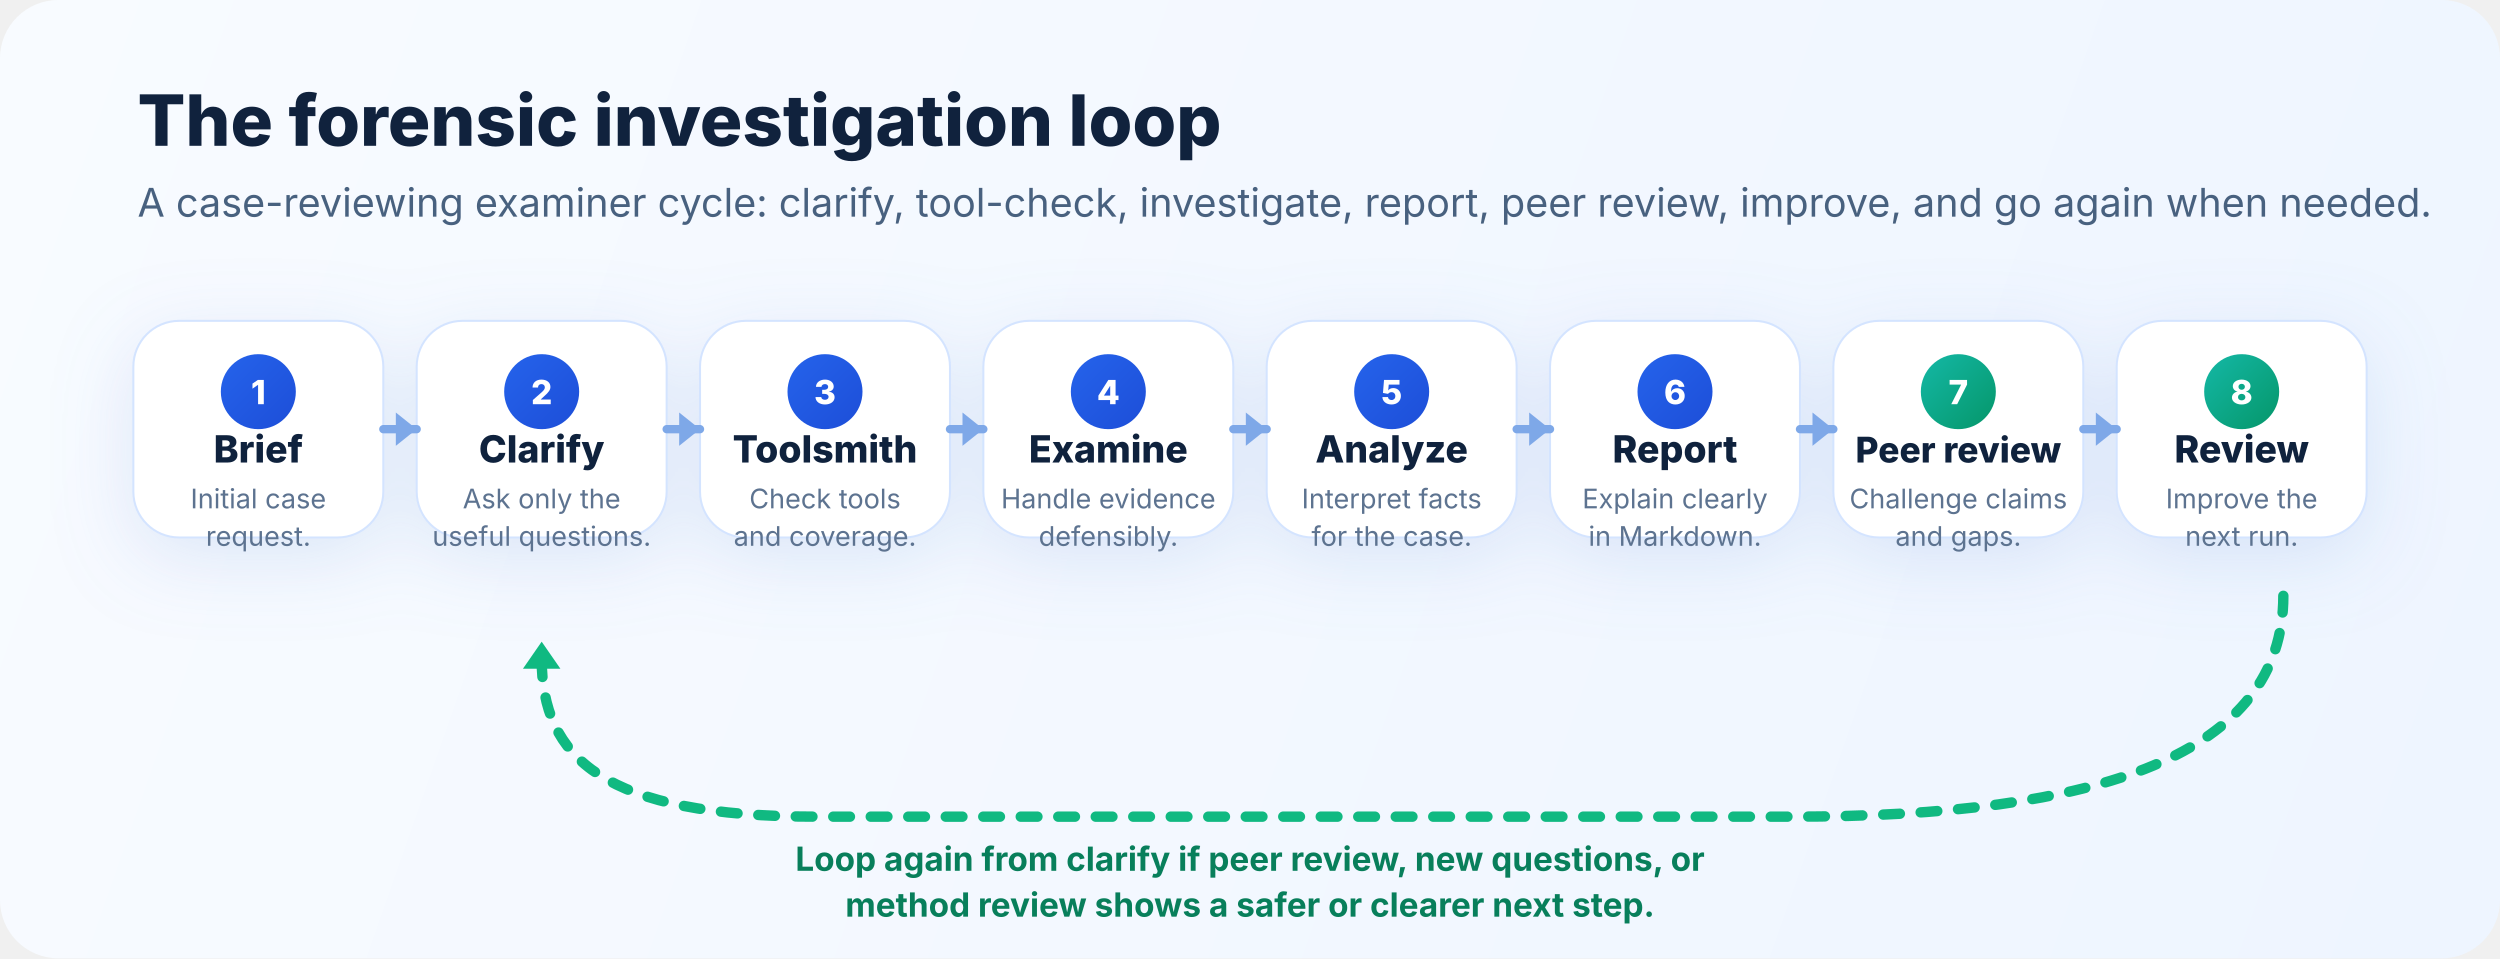
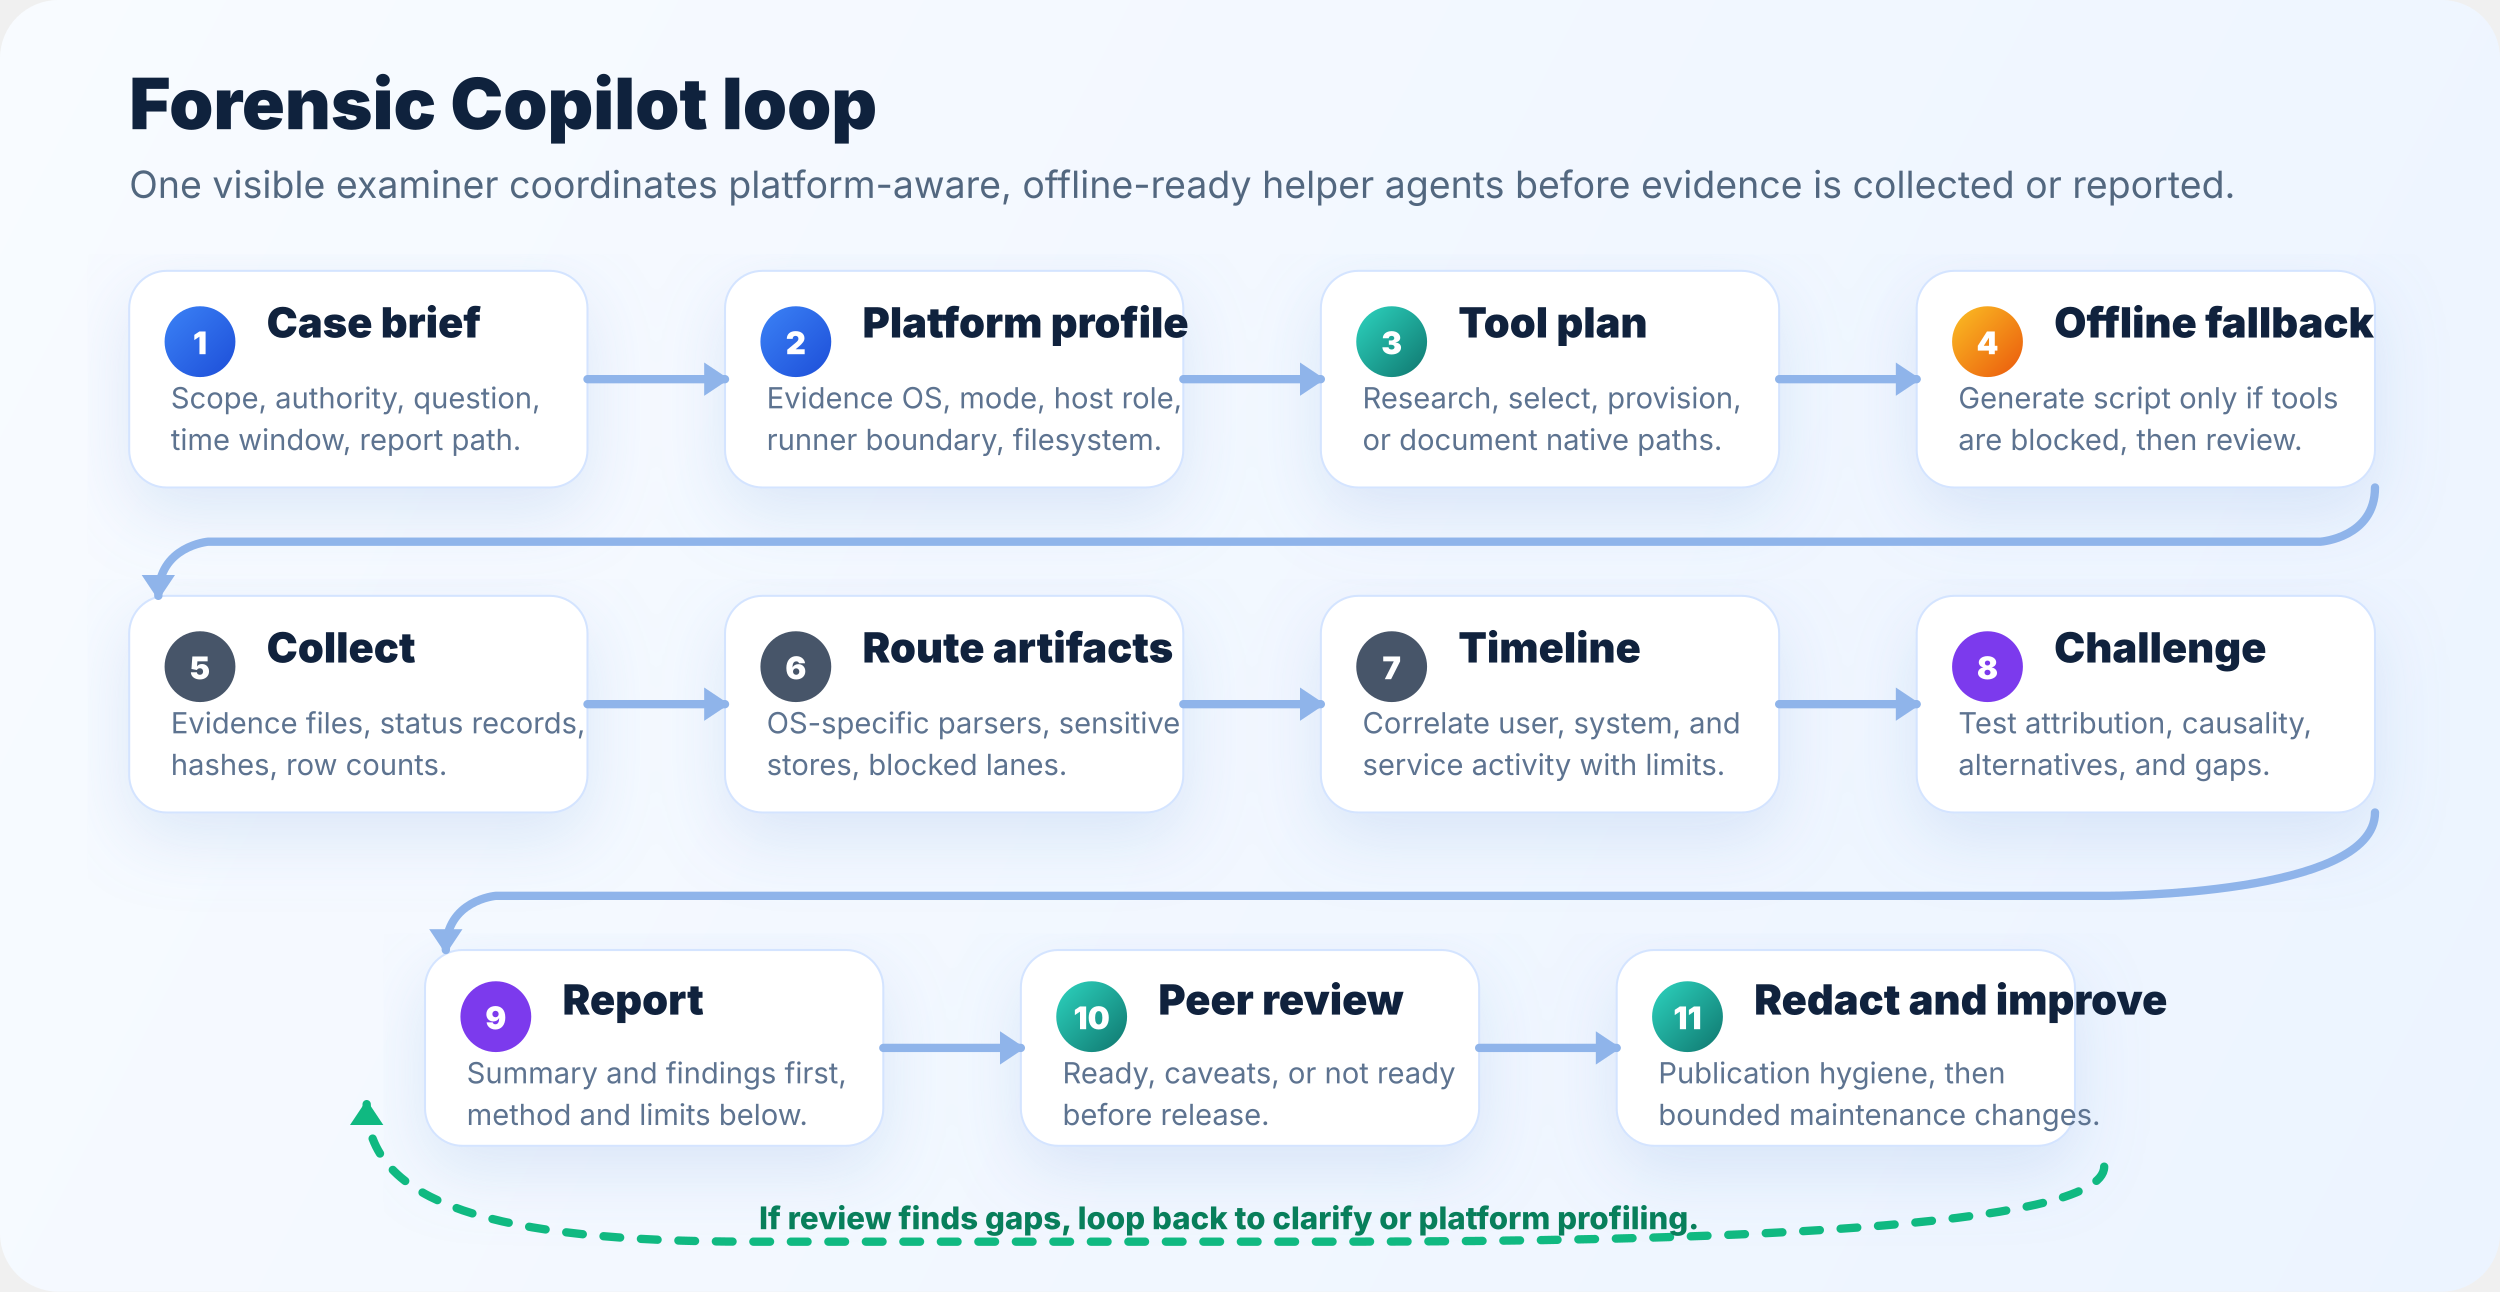
- <svg xmlns="http://www.w3.org/2000/svg" width="1200" height="460" viewBox="0 0 1200 460" fill="none">
+ <svg xmlns="http://www.w3.org/2000/svg" width="1200" height="620" viewBox="0 0 1200 620" fill="none">
  <defs>
-     <linearGradient id="panel" x1="0" y1="0" x2="1200" y2="420" gradientUnits="userSpaceOnUse">
+     <linearGradient id="panel" x1="0" y1="0" x2="1200" y2="620" gradientUnits="userSpaceOnUse">
      <stop stop-color="#F8FBFF" />
-       <stop offset="1" stop-color="#EEF5FF" />
+       <stop offset="1" stop-color="#ECF4FF" />
    </linearGradient>
    <linearGradient id="blue" x1="0" y1="0" x2="1" y2="1">
-       <stop stop-color="#2563EB" />
+       <stop stop-color="#3B82F6" />
      <stop offset="1" stop-color="#1D4ED8" />
    </linearGradient>
    <linearGradient id="teal" x1="0" y1="0" x2="1" y2="1">
-       <stop stop-color="#14B8A6" />
-       <stop offset="1" stop-color="#059669" />
+       <stop stop-color="#2DD4BF" />
+       <stop offset="1" stop-color="#0F766E" />
    </linearGradient>
-     <filter id="soft" x="0" y="0" width="1200" height="460" filterUnits="userSpaceOnUse" color-interpolation-filters="sRGB">
-       <feDropShadow dx="0" dy="10" stdDeviation="18" flood-color="#93B3E5" flood-opacity="0.25" />
+     <linearGradient id="amber" x1="0" y1="0" x2="1" y2="1">
+       <stop stop-color="#FBBF24" />
+       <stop offset="1" stop-color="#EA580C" />
+     </linearGradient>
+     <filter id="soft" x="-20" y="-20" width="1240" height="660" filterUnits="userSpaceOnUse" color-interpolation-filters="sRGB">
+       <feDropShadow dx="0" dy="12" stdDeviation="16" flood-color="#93B3E5" flood-opacity="0.26" />
    </filter>
  </defs>
-   <rect width="1200" height="460" rx="28" fill="url(#panel)" />
-   <text x="66" y="70" fill="#10223D" font-family="Inter,Segoe UI,Arial,sans-serif" font-size="34" font-weight="800">The forensic investigation loop</text>
-   <text x="66" y="104" fill="#48617F" font-family="Inter,Segoe UI,Arial,sans-serif" font-size="19">A case-reviewing examiner cycle: clarify, tool-check, investigate, report, peer review, improve, and go again when needed.</text>
-   <g filter="url(#soft)">
-     <rect x="64" y="154" width="120" height="104" rx="22" fill="#FFFFFF" stroke="#D4E4FF" />
-     <rect x="200" y="154" width="120" height="104" rx="22" fill="#FFFFFF" stroke="#D4E4FF" />
-     <rect x="336" y="154" width="120" height="104" rx="22" fill="#FFFFFF" stroke="#D4E4FF" />
-     <rect x="472" y="154" width="120" height="104" rx="22" fill="#FFFFFF" stroke="#D4E4FF" />
-     <rect x="608" y="154" width="120" height="104" rx="22" fill="#FFFFFF" stroke="#D4E4FF" />
-     <rect x="744" y="154" width="120" height="104" rx="22" fill="#FFFFFF" stroke="#D4E4FF" />
-     <rect x="880" y="154" width="120" height="104" rx="22" fill="#FFFFFF" stroke="#D4E4FF" />
-     <rect x="1016" y="154" width="120" height="104" rx="22" fill="#FFFFFF" stroke="#D4E4FF" />
+   <rect width="1200" height="620" rx="28" fill="url(#panel)" />
+   <text x="62" y="62" fill="#0F223D" font-family="Inter,Segoe UI,Arial,sans-serif" font-size="34" font-weight="850">Forensic Copilot loop</text>
+   <text x="62" y="95" fill="#52677F" font-family="Inter,Segoe UI,Arial,sans-serif" font-size="18">One visible examiner coordinates platform-aware, offline-ready helper agents before evidence is collected or reported.</text>
+   <g transform="translate(62 130)" filter="url(#soft)">
+     <rect x="0" y="0" width="220" height="104" rx="18" fill="#FFFFFF" stroke="#D4E4FF" />
+     <rect x="286" y="0" width="220" height="104" rx="18" fill="#FFFFFF" stroke="#D4E4FF" />
+     <rect x="572" y="0" width="220" height="104" rx="18" fill="#FFFFFF" stroke="#D4E4FF" />
+     <rect x="858" y="0" width="220" height="104" rx="18" fill="#FFFFFF" stroke="#D4E4FF" />
  </g>
-   <g>
-     <circle cx="124" cy="188" r="18" fill="url(#blue)" />
-     <text x="124" y="194" text-anchor="middle" fill="#FFFFFF" font-family="Inter,Segoe UI,Arial,sans-serif" font-size="16" font-weight="800">1</text>
-     <text x="124" y="222" text-anchor="middle" fill="#0F223D" font-family="Inter,Segoe UI,Arial,sans-serif" font-size="18" font-weight="800">Brief</text>
-     <text x="124" y="244" text-anchor="middle" fill="#5D7390" font-family="Inter,Segoe UI,Arial,sans-serif" font-size="13">Initial case</text>
-     <text x="124" y="262" text-anchor="middle" fill="#5D7390" font-family="Inter,Segoe UI,Arial,sans-serif" font-size="13">request.</text>
-     <circle cx="260" cy="188" r="18" fill="url(#blue)" />
-     <text x="260" y="194" text-anchor="middle" fill="#FFFFFF" font-family="Inter,Segoe UI,Arial,sans-serif" font-size="16" font-weight="800">2</text>
-     <text x="260" y="222" text-anchor="middle" fill="#0F223D" font-family="Inter,Segoe UI,Arial,sans-serif" font-size="18" font-weight="800">Clarify</text>
-     <text x="260" y="244" text-anchor="middle" fill="#5D7390" font-family="Inter,Segoe UI,Arial,sans-serif" font-size="13">Ask only the</text>
-     <text x="260" y="262" text-anchor="middle" fill="#5D7390" font-family="Inter,Segoe UI,Arial,sans-serif" font-size="13">useful questions.</text>
-     <circle cx="396" cy="188" r="18" fill="url(#blue)" />
-     <text x="396" y="194" text-anchor="middle" fill="#FFFFFF" font-family="Inter,Segoe UI,Arial,sans-serif" font-size="16" font-weight="800">3</text>
-     <text x="396" y="222" text-anchor="middle" fill="#0F223D" font-family="Inter,Segoe UI,Arial,sans-serif" font-size="18" font-weight="800">Toolsmith</text>
-     <text x="396" y="244" text-anchor="middle" fill="#5D7390" font-family="Inter,Segoe UI,Arial,sans-serif" font-size="13">Check tools</text>
-     <text x="396" y="262" text-anchor="middle" fill="#5D7390" font-family="Inter,Segoe UI,Arial,sans-serif" font-size="13">and coverage.</text>
-     <circle cx="532" cy="188" r="18" fill="url(#blue)" />
-     <text x="532" y="194" text-anchor="middle" fill="#FFFFFF" font-family="Inter,Segoe UI,Arial,sans-serif" font-size="16" font-weight="800">4</text>
-     <text x="532" y="222" text-anchor="middle" fill="#0F223D" font-family="Inter,Segoe UI,Arial,sans-serif" font-size="18" font-weight="800">Examine</text>
-     <text x="532" y="244" text-anchor="middle" fill="#5D7390" font-family="Inter,Segoe UI,Arial,sans-serif" font-size="13">Handle evidence</text>
-     <text x="532" y="262" text-anchor="middle" fill="#5D7390" font-family="Inter,Segoe UI,Arial,sans-serif" font-size="13">defensibly.</text>
-     <circle cx="668" cy="188" r="18" fill="url(#blue)" />
-     <text x="668" y="194" text-anchor="middle" fill="#FFFFFF" font-family="Inter,Segoe UI,Arial,sans-serif" font-size="16" font-weight="800">5</text>
-     <text x="668" y="222" text-anchor="middle" fill="#0F223D" font-family="Inter,Segoe UI,Arial,sans-serif" font-size="18" font-weight="800">Analyze</text>
-     <text x="668" y="244" text-anchor="middle" fill="#5D7390" font-family="Inter,Segoe UI,Arial,sans-serif" font-size="13">Interpret facts</text>
-     <text x="668" y="262" text-anchor="middle" fill="#5D7390" font-family="Inter,Segoe UI,Arial,sans-serif" font-size="13">for the case.</text>
-     <circle cx="804" cy="188" r="18" fill="url(#blue)" />
-     <text x="804" y="194" text-anchor="middle" fill="#FFFFFF" font-family="Inter,Segoe UI,Arial,sans-serif" font-size="16" font-weight="800">6</text>
-     <text x="804" y="222" text-anchor="middle" fill="#0F223D" font-family="Inter,Segoe UI,Arial,sans-serif" font-size="18" font-weight="800">Report</text>
-     <text x="804" y="244" text-anchor="middle" fill="#5D7390" font-family="Inter,Segoe UI,Arial,sans-serif" font-size="13">Explain clearly</text>
-     <text x="804" y="262" text-anchor="middle" fill="#5D7390" font-family="Inter,Segoe UI,Arial,sans-serif" font-size="13">in Markdown.</text>
-     <circle cx="940" cy="188" r="18" fill="url(#teal)" />
-     <text x="940" y="194" text-anchor="middle" fill="#FFFFFF" font-family="Inter,Segoe UI,Arial,sans-serif" font-size="16" font-weight="800">7</text>
-     <text x="940" y="222" text-anchor="middle" fill="#0F223D" font-family="Inter,Segoe UI,Arial,sans-serif" font-size="17" font-weight="800">Peer review</text>
-     <text x="940" y="244" text-anchor="middle" fill="#5D7390" font-family="Inter,Segoe UI,Arial,sans-serif" font-size="13">Challenge claims</text>
-     <text x="940" y="262" text-anchor="middle" fill="#5D7390" font-family="Inter,Segoe UI,Arial,sans-serif" font-size="13">and gaps.</text>
-     <circle cx="1076" cy="188" r="18" fill="url(#teal)" />
-     <text x="1076" y="194" text-anchor="middle" fill="#FFFFFF" font-family="Inter,Segoe UI,Arial,sans-serif" font-size="16" font-weight="800">8</text>
-     <text x="1076" y="222" text-anchor="middle" fill="#0F223D" font-family="Inter,Segoe UI,Arial,sans-serif" font-size="18" font-weight="800">Review</text>
-     <text x="1076" y="244" text-anchor="middle" fill="#5D7390" font-family="Inter,Segoe UI,Arial,sans-serif" font-size="13">Improve the</text>
-     <text x="1076" y="262" text-anchor="middle" fill="#5D7390" font-family="Inter,Segoe UI,Arial,sans-serif" font-size="13">next run.</text>
+   <g transform="translate(62 130)">
+     <circle cx="34" cy="34" r="17" fill="url(#blue)" />
+     <text x="34" y="40" text-anchor="middle" fill="#FFFFFF" font-family="Inter,Segoe UI,Arial,sans-serif" font-size="15" font-weight="850">1</text>
+     <text x="66" y="32" fill="#10223D" font-family="Inter,Segoe UI,Arial,sans-serif" font-size="20" font-weight="850">Case brief</text>
+     <text x="20" y="66" fill="#5D7390" font-family="Inter,Segoe UI,Arial,sans-serif" font-size="14">Scope, authority, question,</text>
+     <text x="20" y="86" fill="#5D7390" font-family="Inter,Segoe UI,Arial,sans-serif" font-size="14">time window, report path.</text>
+     <circle cx="320" cy="34" r="17" fill="url(#blue)" />
+     <text x="320" y="40" text-anchor="middle" fill="#FFFFFF" font-family="Inter,Segoe UI,Arial,sans-serif" font-size="15" font-weight="850">2</text>
+     <text x="352" y="32" fill="#10223D" font-family="Inter,Segoe UI,Arial,sans-serif" font-size="20" font-weight="850">Platform profile</text>
+     <text x="306" y="66" fill="#5D7390" font-family="Inter,Segoe UI,Arial,sans-serif" font-size="14">Evidence OS, mode, host role,</text>
+     <text x="306" y="86" fill="#5D7390" font-family="Inter,Segoe UI,Arial,sans-serif" font-size="14">runner boundary, filesystem.</text>
+     <circle cx="606" cy="34" r="17" fill="url(#teal)" />
+     <text x="606" y="40" text-anchor="middle" fill="#FFFFFF" font-family="Inter,Segoe UI,Arial,sans-serif" font-size="15" font-weight="850">3</text>
+     <text x="638" y="32" fill="#10223D" font-family="Inter,Segoe UI,Arial,sans-serif" font-size="20" font-weight="850">Tool plan</text>
+     <text x="592" y="66" fill="#5D7390" font-family="Inter,Segoe UI,Arial,sans-serif" font-size="14">Research, select, provision,</text>
+     <text x="592" y="86" fill="#5D7390" font-family="Inter,Segoe UI,Arial,sans-serif" font-size="14">or document native paths.</text>
+     <circle cx="892" cy="34" r="17" fill="url(#amber)" />
+     <text x="892" y="40" text-anchor="middle" fill="#FFFFFF" font-family="Inter,Segoe UI,Arial,sans-serif" font-size="15" font-weight="850">4</text>
+     <text x="924" y="32" fill="#10223D" font-family="Inter,Segoe UI,Arial,sans-serif" font-size="20" font-weight="850">Offline fallback</text>
+     <text x="878" y="66" fill="#5D7390" font-family="Inter,Segoe UI,Arial,sans-serif" font-size="14">Generate script only if tools</text>
+     <text x="878" y="86" fill="#5D7390" font-family="Inter,Segoe UI,Arial,sans-serif" font-size="14">are blocked, then review.</text>
  </g>
-   <g stroke="#7EA8E8" stroke-width="4" stroke-linecap="round">
-     <path d="M184 206H200" />
-     <path d="M320 206H336" />
-     <path d="M456 206H472" />
-     <path d="M592 206H608" />
-     <path d="M728 206H744" />
-     <path d="M864 206H880" />
-     <path d="M1000 206H1016" />
+   <g stroke="#8FB4EA" stroke-width="4" stroke-linecap="round">
+     <path d="M282 182H348" />
+     <path d="M568 182H634" />
+     <path d="M854 182H920" />
  </g>
-   <g fill="#7EA8E8">
-     <path d="M190 198L200 206L190 214V198Z" />
-     <path d="M326 198L336 206L326 214V198Z" />
-     <path d="M462 198L472 206L462 214V198Z" />
-     <path d="M598 198L608 206L598 214V198Z" />
-     <path d="M734 198L744 206L734 214V198Z" />
-     <path d="M870 198L880 206L870 214V198Z" />
-     <path d="M1006 198L1016 206L1006 214V198Z" />
+   <g fill="#8FB4EA">
+     <path d="M338 174L350 182L338 190V174Z" />
+     <path d="M624 174L636 182L624 190V174Z" />
+     <path d="M910 174L922 182L910 190V174Z" />
  </g>
-   <path d="M1096 286C1096 362 1008 392 860 392H392C290 392 260 364 260 316" fill="none" stroke="#10B981" stroke-width="5" stroke-linecap="round" stroke-dasharray="8 10" />
-   <path d="M251 321L260 308L269 321" fill="#10B981" />
-   <text x="600" y="418" text-anchor="middle" fill="#087F5B" font-family="Inter,Segoe UI,Arial,sans-serif" font-size="16" font-weight="700">Loop again from clarify if peer review, new questions, or</text>
-   <text x="600" y="440" text-anchor="middle" fill="#087F5B" font-family="Inter,Segoe UI,Arial,sans-serif" font-size="16" font-weight="700">method review shows a safer or clearer next step.</text>
+   <g transform="translate(62 286)" filter="url(#soft)">
+     <rect x="0" y="0" width="220" height="104" rx="18" fill="#FFFFFF" stroke="#D4E4FF" />
+     <rect x="286" y="0" width="220" height="104" rx="18" fill="#FFFFFF" stroke="#D4E4FF" />
+     <rect x="572" y="0" width="220" height="104" rx="18" fill="#FFFFFF" stroke="#D4E4FF" />
+     <rect x="858" y="0" width="220" height="104" rx="18" fill="#FFFFFF" stroke="#D4E4FF" />
+   </g>
+   <g transform="translate(62 286)">
+     <circle cx="34" cy="34" r="17" fill="#475569" />
+     <text x="34" y="40" text-anchor="middle" fill="#FFFFFF" font-family="Inter,Segoe UI,Arial,sans-serif" font-size="15" font-weight="850">5</text>
+     <text x="66" y="32" fill="#10223D" font-family="Inter,Segoe UI,Arial,sans-serif" font-size="20" font-weight="850">Collect</text>
+     <text x="20" y="66" fill="#5D7390" font-family="Inter,Segoe UI,Arial,sans-serif" font-size="14">Evidence files, status records,</text>
+     <text x="20" y="86" fill="#5D7390" font-family="Inter,Segoe UI,Arial,sans-serif" font-size="14">hashes, row counts.</text>
+     <circle cx="320" cy="34" r="17" fill="#475569" />
+     <text x="320" y="40" text-anchor="middle" fill="#FFFFFF" font-family="Inter,Segoe UI,Arial,sans-serif" font-size="15" font-weight="850">6</text>
+     <text x="352" y="32" fill="#10223D" font-family="Inter,Segoe UI,Arial,sans-serif" font-size="20" font-weight="850">Route artifacts</text>
+     <text x="306" y="66" fill="#5D7390" font-family="Inter,Segoe UI,Arial,sans-serif" font-size="14">OS-specific parsers, sensitive</text>
+     <text x="306" y="86" fill="#5D7390" font-family="Inter,Segoe UI,Arial,sans-serif" font-size="14">stores, blocked lanes.</text>
+     <circle cx="606" cy="34" r="17" fill="#475569" />
+     <text x="606" y="40" text-anchor="middle" fill="#FFFFFF" font-family="Inter,Segoe UI,Arial,sans-serif" font-size="15" font-weight="850">7</text>
+     <text x="638" y="32" fill="#10223D" font-family="Inter,Segoe UI,Arial,sans-serif" font-size="20" font-weight="850">Timeline</text>
+     <text x="592" y="66" fill="#5D7390" font-family="Inter,Segoe UI,Arial,sans-serif" font-size="14">Correlate user, system, and</text>
+     <text x="592" y="86" fill="#5D7390" font-family="Inter,Segoe UI,Arial,sans-serif" font-size="14">service activity with limits.</text>
+     <circle cx="892" cy="34" r="17" fill="#7C3AED" />
+     <text x="892" y="40" text-anchor="middle" fill="#FFFFFF" font-family="Inter,Segoe UI,Arial,sans-serif" font-size="15" font-weight="850">8</text>
+     <text x="924" y="32" fill="#10223D" font-family="Inter,Segoe UI,Arial,sans-serif" font-size="20" font-weight="850">Challenge</text>
+     <text x="878" y="66" fill="#5D7390" font-family="Inter,Segoe UI,Arial,sans-serif" font-size="14">Test attribution, causality,</text>
+     <text x="878" y="86" fill="#5D7390" font-family="Inter,Segoe UI,Arial,sans-serif" font-size="14">alternatives, and gaps.</text>
+   </g>
+   <g stroke="#8FB4EA" stroke-width="4" stroke-linecap="round">
+     <path d="M1140 234C1140 258 1114 260 1114 260H100C100 260 76 262 76 286" />
+     <path d="M282 338H348" />
+     <path d="M568 338H634" />
+     <path d="M854 338H920" />
+   </g>
+   <g fill="#8FB4EA">
+     <path d="M68 276L76 288L84 276H68Z" />
+     <path d="M338 330L350 338L338 346V330Z" />
+     <path d="M624 330L636 338L624 346V330Z" />
+     <path d="M910 330L922 338L910 346V330Z" />
+   </g>
+   <g transform="translate(204 456)" filter="url(#soft)">
+     <rect x="0" y="0" width="220" height="94" rx="18" fill="#FFFFFF" stroke="#D4E4FF" />
+     <rect x="286" y="0" width="220" height="94" rx="18" fill="#FFFFFF" stroke="#D4E4FF" />
+     <rect x="572" y="0" width="220" height="94" rx="18" fill="#FFFFFF" stroke="#D4E4FF" />
+   </g>
+   <g transform="translate(204 456)">
+     <circle cx="34" cy="32" r="17" fill="#7C3AED" />
+     <text x="34" y="38" text-anchor="middle" fill="#FFFFFF" font-family="Inter,Segoe UI,Arial,sans-serif" font-size="15" font-weight="850">9</text>
+     <text x="66" y="31" fill="#10223D" font-family="Inter,Segoe UI,Arial,sans-serif" font-size="20" font-weight="850">Report</text>
+     <text x="20" y="64" fill="#5D7390" font-family="Inter,Segoe UI,Arial,sans-serif" font-size="14">Summary and findings first,</text>
+     <text x="20" y="84" fill="#5D7390" font-family="Inter,Segoe UI,Arial,sans-serif" font-size="14">method and limits below.</text>
+     <circle cx="320" cy="32" r="17" fill="url(#teal)" />
+     <text x="320" y="38" text-anchor="middle" fill="#FFFFFF" font-family="Inter,Segoe UI,Arial,sans-serif" font-size="15" font-weight="850">10</text>
+     <text x="352" y="31" fill="#10223D" font-family="Inter,Segoe UI,Arial,sans-serif" font-size="20" font-weight="850">Peer review</text>
+     <text x="306" y="64" fill="#5D7390" font-family="Inter,Segoe UI,Arial,sans-serif" font-size="14">Ready, caveats, or not ready</text>
+     <text x="306" y="84" fill="#5D7390" font-family="Inter,Segoe UI,Arial,sans-serif" font-size="14">before release.</text>
+     <circle cx="606" cy="32" r="17" fill="url(#teal)" />
+     <text x="606" y="38" text-anchor="middle" fill="#FFFFFF" font-family="Inter,Segoe UI,Arial,sans-serif" font-size="15" font-weight="850">11</text>
+     <text x="638" y="31" fill="#10223D" font-family="Inter,Segoe UI,Arial,sans-serif" font-size="20" font-weight="850">Redact and improve</text>
+     <text x="592" y="64" fill="#5D7390" font-family="Inter,Segoe UI,Arial,sans-serif" font-size="14">Publication hygiene, then</text>
+     <text x="592" y="84" fill="#5D7390" font-family="Inter,Segoe UI,Arial,sans-serif" font-size="14">bounded maintenance changes.</text>
+   </g>
+   <g stroke="#8FB4EA" stroke-width="4" stroke-linecap="round">
+     <path d="M1140 390C1140 430 1012 430 1012 430H238C238 430 214 432 214 456" />
+     <path d="M424 503H490" />
+     <path d="M710 503H776" />
+   </g>
+   <g fill="#8FB4EA">
+     <path d="M206 446L214 458L222 446H206Z" />
+     <path d="M480 495L492 503L480 511V495Z" />
+     <path d="M766 495L778 503L766 511V495Z" />
+   </g>
+   <path d="M1010 560C1010 590 816 596 642 596H360C238 596 176 578 176 530" fill="none" stroke="#10B981" stroke-width="4" stroke-linecap="round" stroke-dasharray="8 10" />
+   <path d="M168 540L176 528L184 540H168Z" fill="#10B981" />
+   <text x="590" y="590" text-anchor="middle" fill="#087F5B" font-family="Inter,Segoe UI,Arial,sans-serif" font-size="15" font-weight="800">If review finds gaps, loop back to clarify or platform profiling.</text>
</svg>
